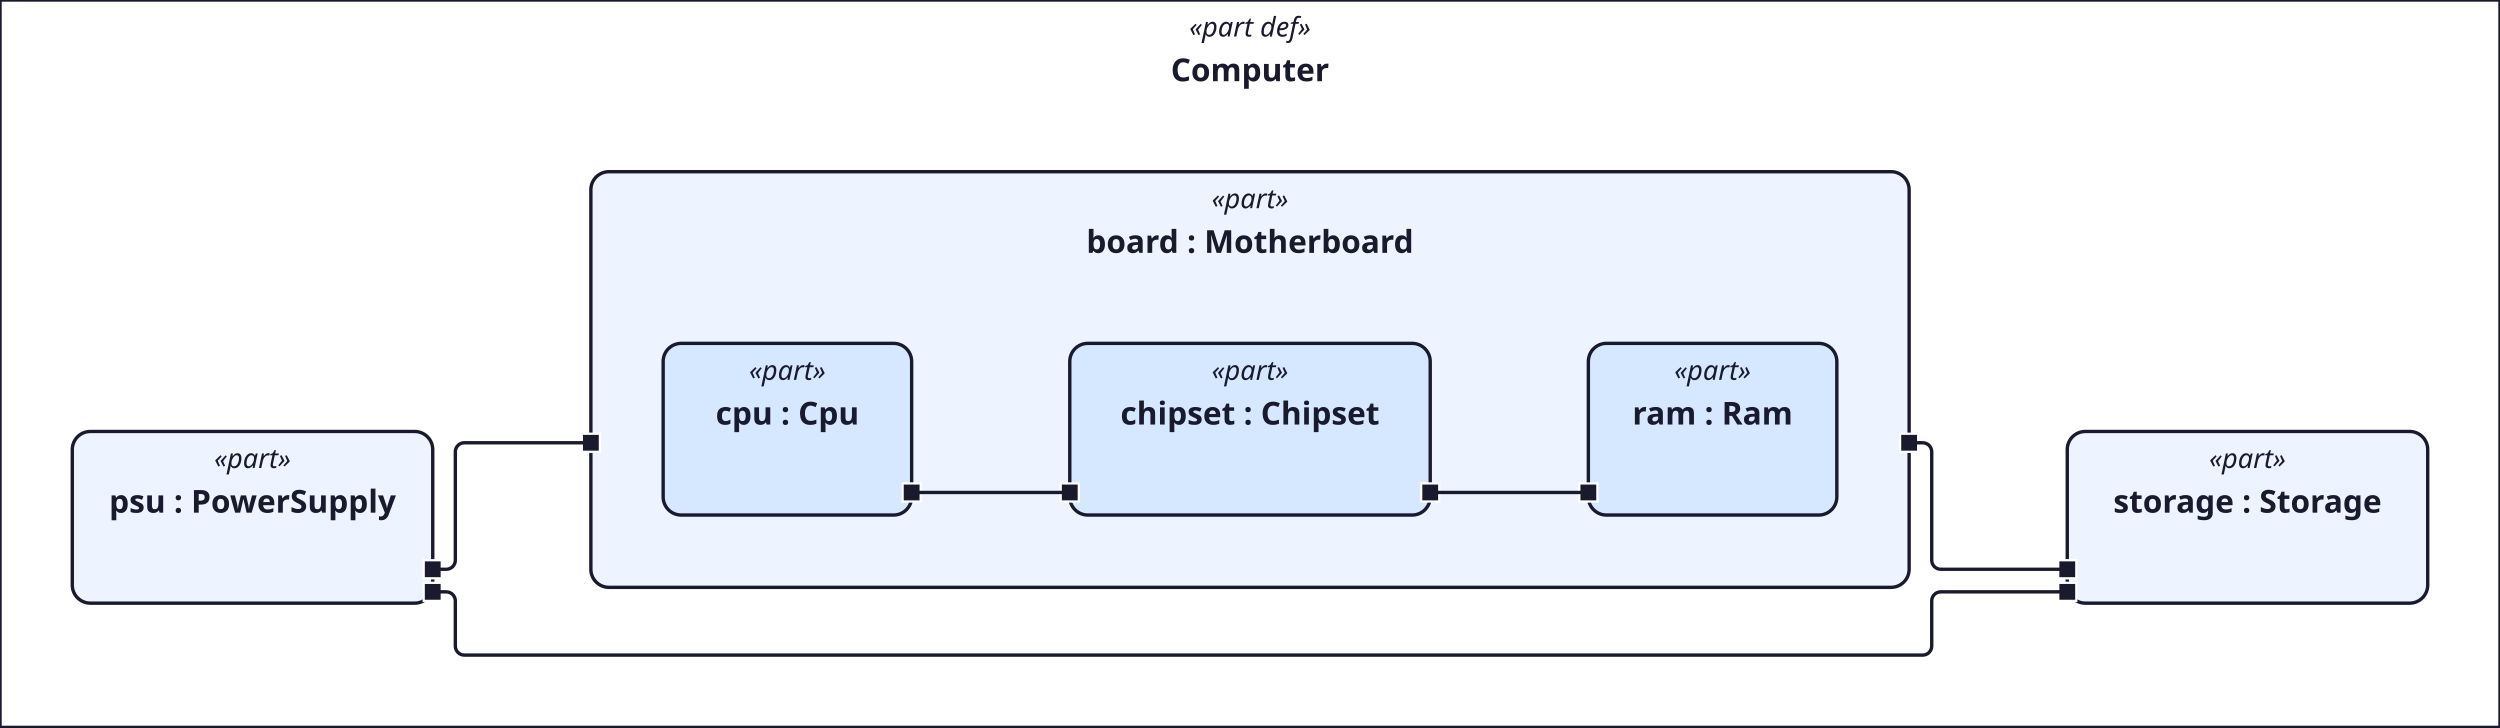
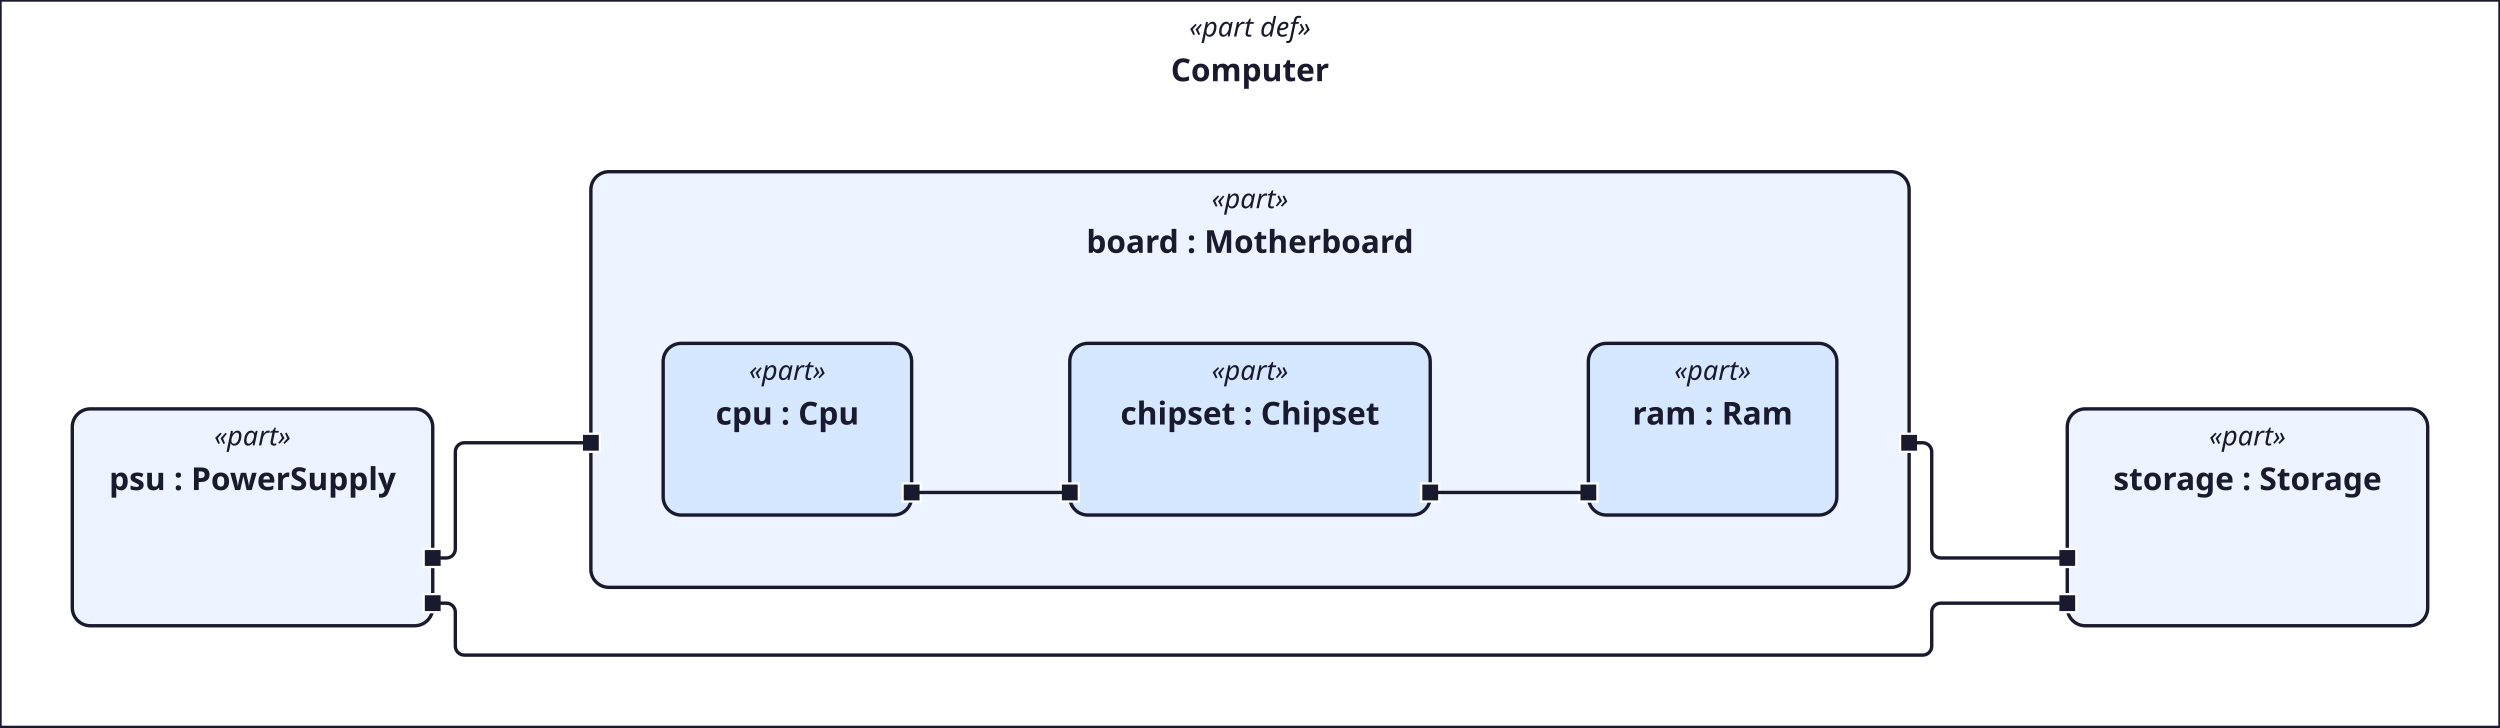
<svg xmlns="http://www.w3.org/2000/svg" width="1106.68" height="322.00" viewBox="0 0 1106.68 322.00">
  <defs>
    <marker id="line-end-open-chevron" markerWidth="10" markerHeight="7" refX="9" refY="3.5" orient="auto">
      <polyline points="0 0, 10 3.5, 0 7" fill="none" stroke="#1A1A2E" stroke-width="1.50" />
    </marker>
    <marker id="line-end-hollow-triangle" markerWidth="10" markerHeight="7" refX="9" refY="3.5" orient="auto">
      <polygon points="0 0, 10 3.5, 0 7" fill="#FFFFFF" stroke="#1A1A2E" stroke-width="1.50" />
    </marker>
    <marker id="line-end-filled-arrow" markerWidth="10" markerHeight="7" refX="9" refY="3.5" orient="auto">
      <polygon points="0 0, 10 3.5, 0 7" fill="#1A1A2E" stroke="#1A1A2E" stroke-width="1.50" />
    </marker>
    <marker id="line-end-hollow-triangle-crossbar" markerWidth="10" markerHeight="7" refX="9" refY="3.5" orient="auto">
      <polygon points="0 0, 10 3.5, 0 7" fill="#FFFFFF" stroke="#1A1A2E" stroke-width="1.50" />
      <line x1="7" y1="0" x2="7" y2="7" stroke="#1A1A2E" stroke-width="1.50" />
    </marker>
    <marker id="line-end-hollow-diamond" markerWidth="14" markerHeight="8" refX="13" refY="4" orient="auto">
      <polygon points="1 4, 7 0, 13 4, 7 8" fill="#FFFFFF" stroke="#1A1A2E" stroke-width="1.50" />
    </marker>
    <marker id="line-end-filled-diamond" markerWidth="14" markerHeight="8" refX="13" refY="4" orient="auto">
      <polygon points="1 4, 7 0, 13 4, 7 8" fill="#1A1A2E" stroke="#1A1A2E" stroke-width="1.50" />
    </marker>
    <marker id="line-end-circle" markerWidth="10" markerHeight="10" refX="9" refY="5" orient="auto">
      <circle cx="5" cy="5" r="4" fill="#FFFFFF" stroke="#1A1A2E" stroke-width="1.50" />
    </marker>
    <marker id="line-end-bar" markerWidth="4" markerHeight="12" refX="2" refY="6" orient="auto">
      <line x1="2" y1="0" x2="2" y2="12" stroke="#1A1A2E" stroke-width="1.50" />
    </marker>
    <filter id="label-bg" x="-0.05" y="-0.05" width="1.1" height="1.1">
      <feFlood flood-color="#FFFFFF" />
      <feComposite in="SourceGraphic" operator="over" />
    </filter>
  </defs>
  <rect x="0.00" y="0.00" width="1106.68" height="322.00" fill="#FFFFFF" stroke="#1A1A2E" stroke-width="1.50" />
  <text x="553.34" y="12.00" font-family="Noto Sans, sans-serif" font-size="12.00" font-style="italic" fill="#1A1A2E" text-anchor="middle" dominant-baseline="middle">«part def»</text>
  <text x="553.34" y="31.00" font-family="Noto Sans, sans-serif" font-size="14.00" font-weight="bold" fill="#1A1A2E" text-anchor="middle" dominant-baseline="middle">Computer</text>
  <rect x="261.56" y="76.00" width="583.56" height="184.00" fill="#EEF4FF" stroke="#1A1A2E" stroke-width="1.50" rx="8.00" ry="8.00" />
  <text x="553.34" y="88.00" font-family="Noto Sans, sans-serif" font-size="12.00" font-style="italic" fill="#1A1A2E" text-anchor="middle" dominant-baseline="middle">«part»</text>
  <text x="553.34" y="107.00" font-family="Noto Sans, sans-serif" font-size="14.00" font-weight="bold" fill="#1A1A2E" text-anchor="middle" dominant-baseline="middle">board : Motherboard</text>
  <rect x="293.56" y="152.00" width="110.00" height="76.00" fill="#D6E8FF" stroke="#1A1A2E" stroke-width="1.50" rx="8.00" ry="8.00" />
  <text x="348.56" y="164.00" font-family="Noto Sans, sans-serif" font-size="12.00" font-style="italic" fill="#1A1A2E" text-anchor="middle" dominant-baseline="middle">«part»</text>
  <text x="348.56" y="183.00" font-family="Noto Sans, sans-serif" font-size="14.00" font-weight="bold" fill="#1A1A2E" text-anchor="middle" dominant-baseline="middle">cpu : Cpu</text>
  <rect x="473.56" y="152.00" width="159.56" height="76.00" fill="#D6E8FF" stroke="#1A1A2E" stroke-width="1.50" rx="8.00" ry="8.00" />
  <text x="553.34" y="164.00" font-family="Noto Sans, sans-serif" font-size="12.00" font-style="italic" fill="#1A1A2E" text-anchor="middle" dominant-baseline="middle">«part»</text>
  <text x="553.34" y="183.00" font-family="Noto Sans, sans-serif" font-size="14.00" font-weight="bold" fill="#1A1A2E" text-anchor="middle" dominant-baseline="middle">chipset : Chipset</text>
  <rect x="703.12" y="152.00" width="110.00" height="76.00" fill="#D6E8FF" stroke="#1A1A2E" stroke-width="1.50" rx="8.00" ry="8.00" />
  <text x="758.12" y="164.00" font-family="Noto Sans, sans-serif" font-size="12.00" font-style="italic" fill="#1A1A2E" text-anchor="middle" dominant-baseline="middle">«part»</text>
  <text x="758.12" y="183.00" font-family="Noto Sans, sans-serif" font-size="14.00" font-weight="bold" fill="#1A1A2E" text-anchor="middle" dominant-baseline="middle">ram : Ram</text>
  <rect x="399.56" y="214.00" width="8.00" height="8.00" fill="#1A1A2E" stroke="#FFFFFF" stroke-width="1.00" />
  <rect x="469.56" y="214.00" width="8.00" height="8.00" fill="#1A1A2E" stroke="#FFFFFF" stroke-width="1.00" />
  <path d="M 403.56 218.00 L 473.56 218.00" fill="none" stroke="#1A1A2E" stroke-width="1.50" />
  <rect x="629.12" y="214.00" width="8.00" height="8.00" fill="#1A1A2E" stroke="#FFFFFF" stroke-width="1.00" />
  <rect x="699.12" y="214.00" width="8.00" height="8.00" fill="#1A1A2E" stroke="#FFFFFF" stroke-width="1.00" />
  <path d="M 633.12 218.00 L 703.12 218.00" fill="none" stroke="#1A1A2E" stroke-width="1.50" />
-   <rect x="32.00" y="191.00" width="159.56" height="76.00" fill="#EEF4FF" stroke="#1A1A2E" stroke-width="1.50" rx="8.00" ry="8.00" />
-   <text x="111.78" y="203.00" font-family="Noto Sans, sans-serif" font-size="12.00" font-style="italic" fill="#1A1A2E" text-anchor="middle" dominant-baseline="middle">«part»</text>
-   <text x="111.78" y="222.00" font-family="Noto Sans, sans-serif" font-size="14.00" font-weight="bold" fill="#1A1A2E" text-anchor="middle" dominant-baseline="middle">psu : PowerSupply</text>
-   <rect x="915.12" y="191.00" width="159.56" height="76.00" fill="#EEF4FF" stroke="#1A1A2E" stroke-width="1.50" rx="8.00" ry="8.00" />
-   <text x="994.90" y="203.00" font-family="Noto Sans, sans-serif" font-size="12.00" font-style="italic" fill="#1A1A2E" text-anchor="middle" dominant-baseline="middle">«part»</text>
-   <text x="994.90" y="222.00" font-family="Noto Sans, sans-serif" font-size="14.00" font-weight="bold" fill="#1A1A2E" text-anchor="middle" dominant-baseline="middle">storage : Storage</text>
-   <rect x="187.56" y="248.00" width="8.00" height="8.00" fill="#1A1A2E" stroke="#FFFFFF" stroke-width="1.00" />
+   <rect x="32.00" y="181.00" width="159.56" height="96.00" fill="#EEF4FF" stroke="#1A1A2E" stroke-width="1.50" rx="8.00" ry="8.00" />
+   <text x="111.78" y="193.00" font-family="Noto Sans, sans-serif" font-size="12.00" font-style="italic" fill="#1A1A2E" text-anchor="middle" dominant-baseline="middle">«part»</text>
+   <text x="111.78" y="212.00" font-family="Noto Sans, sans-serif" font-size="14.00" font-weight="bold" fill="#1A1A2E" text-anchor="middle" dominant-baseline="middle">psu : PowerSupply</text>
+   <rect x="915.12" y="181.00" width="159.56" height="96.00" fill="#EEF4FF" stroke="#1A1A2E" stroke-width="1.50" rx="8.00" ry="8.00" />
+   <text x="994.90" y="193.00" font-family="Noto Sans, sans-serif" font-size="12.00" font-style="italic" fill="#1A1A2E" text-anchor="middle" dominant-baseline="middle">«part»</text>
+   <text x="994.90" y="212.00" font-family="Noto Sans, sans-serif" font-size="14.00" font-weight="bold" fill="#1A1A2E" text-anchor="middle" dominant-baseline="middle">storage : Storage</text>
+   <rect x="187.56" y="243.00" width="8.00" height="8.00" fill="#1A1A2E" stroke="#FFFFFF" stroke-width="1.00" />
  <rect x="257.56" y="192.00" width="8.00" height="8.00" fill="#1A1A2E" stroke="#FFFFFF" stroke-width="1.00" />
-   <path d="M 191.56 252.00 L 197.56 252.00 A 4.00 4.00 0 0 0 201.56 248.00 L 201.56 200.00 A 4.00 4.00 0 0 1 205.56 196.00 L 261.56 196.00" fill="none" stroke="#1A1A2E" stroke-width="1.50" />
-   <rect x="187.56" y="258.00" width="8.00" height="8.00" fill="#1A1A2E" stroke="#FFFFFF" stroke-width="1.00" />
-   <rect x="911.12" y="258.00" width="8.00" height="8.00" fill="#1A1A2E" stroke="#FFFFFF" stroke-width="1.00" />
-   <path d="M 191.56 262.00 L 197.56 262.00 A 4.00 4.00 0 0 1 201.56 266.00 L 201.56 286.00 A 4.00 4.00 0 0 0 205.56 290.00 L 851.12 290.00 A 4.00 4.00 0 0 0 855.12 286.00 L 855.12 266.00 A 4.00 4.00 0 0 1 859.12 262.00 L 915.12 262.00" fill="none" stroke="#1A1A2E" stroke-width="1.50" />
+   <path d="M 191.56 247.00 L 197.56 247.00 A 4.00 4.00 0 0 0 201.56 243.00 L 201.56 200.00 A 4.00 4.00 0 0 1 205.56 196.00 L 261.56 196.00" fill="none" stroke="#1A1A2E" stroke-width="1.50" />
+   <rect x="187.56" y="263.00" width="8.00" height="8.00" fill="#1A1A2E" stroke="#FFFFFF" stroke-width="1.00" />
+   <rect x="911.12" y="263.00" width="8.00" height="8.00" fill="#1A1A2E" stroke="#FFFFFF" stroke-width="1.00" />
+   <path d="M 191.56 267.00 L 197.56 267.00 A 4.00 4.00 0 0 1 201.56 271.00 L 201.56 286.00 A 4.00 4.00 0 0 0 205.56 290.00 L 851.12 290.00 A 4.00 4.00 0 0 0 855.12 286.00 L 855.12 271.00 A 4.00 4.00 0 0 1 859.12 267.00 L 915.12 267.00" fill="none" stroke="#1A1A2E" stroke-width="1.50" />
  <rect x="841.12" y="192.00" width="8.00" height="8.00" fill="#1A1A2E" stroke="#FFFFFF" stroke-width="1.00" />
-   <rect x="911.12" y="248.00" width="8.00" height="8.00" fill="#1A1A2E" stroke="#FFFFFF" stroke-width="1.00" />
-   <path d="M 845.12 196.00 L 851.12 196.00 A 4.00 4.00 0 0 1 855.12 200.00 L 855.12 248.00 A 4.00 4.00 0 0 0 859.12 252.00 L 915.12 252.00" fill="none" stroke="#1A1A2E" stroke-width="1.50" />
+   <rect x="911.12" y="243.00" width="8.00" height="8.00" fill="#1A1A2E" stroke="#FFFFFF" stroke-width="1.00" />
+   <path d="M 845.12 196.00 L 851.12 196.00 A 4.00 4.00 0 0 1 855.12 200.00 L 855.12 243.00 A 4.00 4.00 0 0 0 859.12 247.00 L 915.12 247.00" fill="none" stroke="#1A1A2E" stroke-width="1.50" />
</svg>
